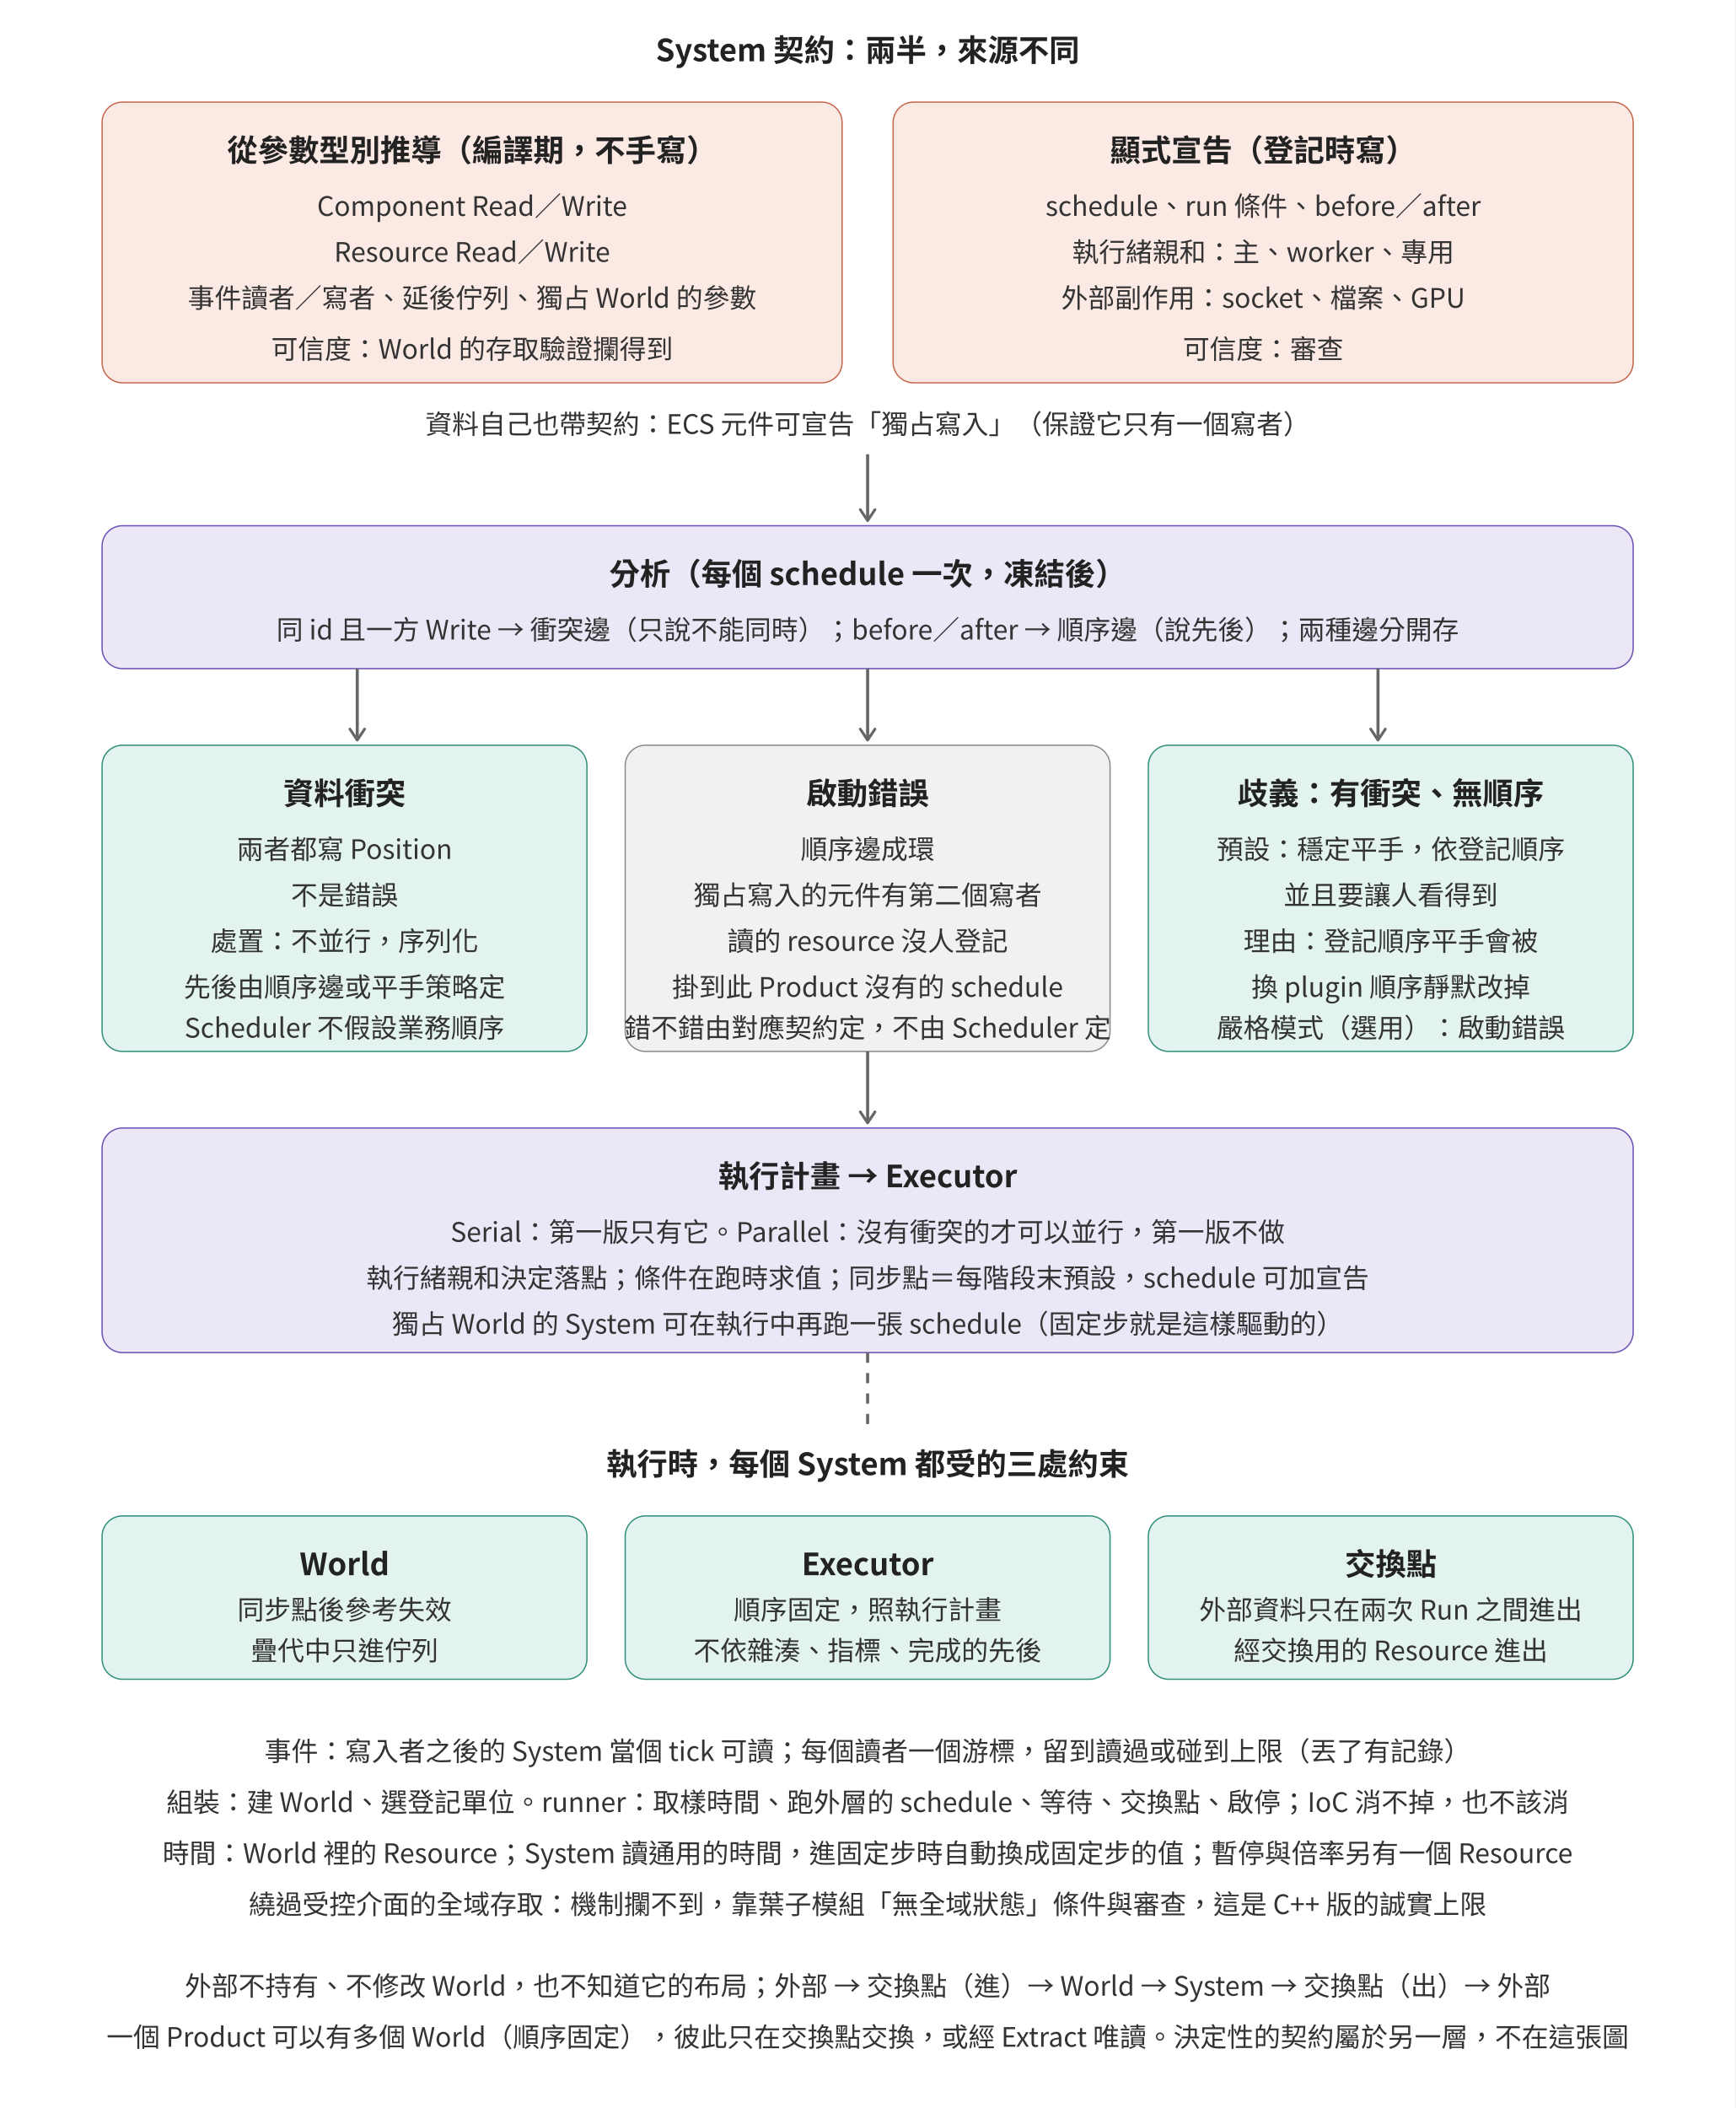
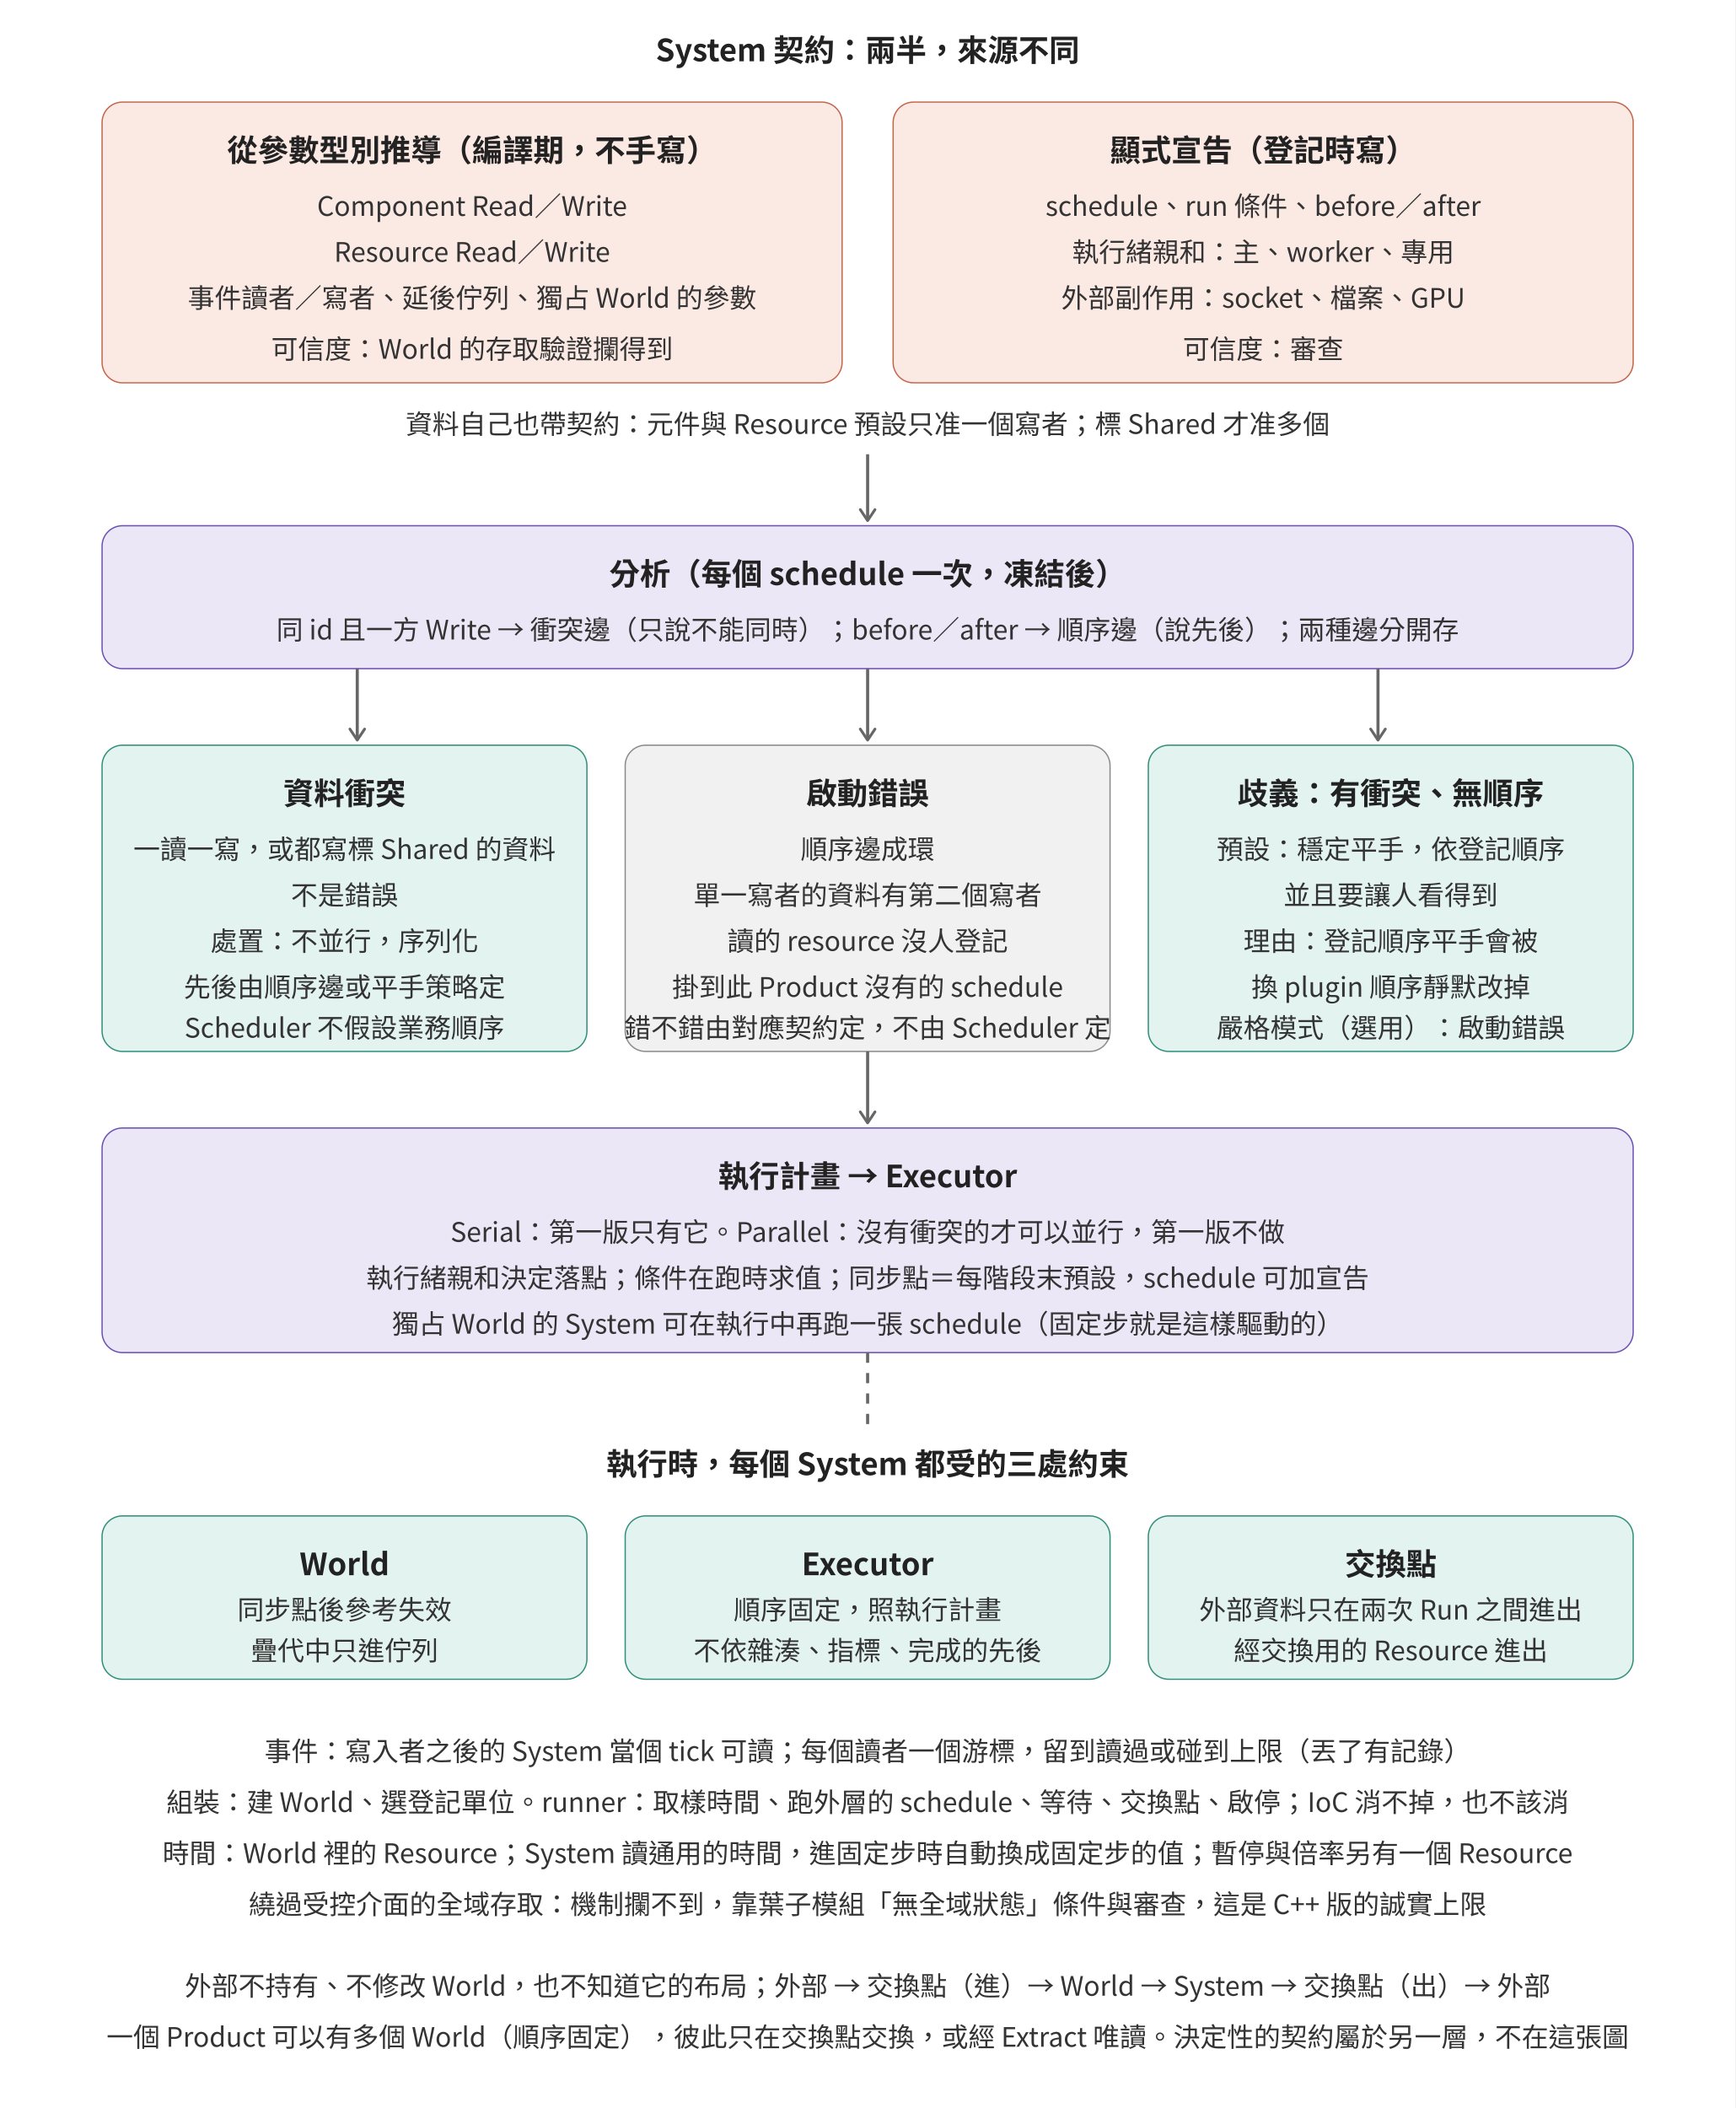
<svg xmlns="http://www.w3.org/2000/svg" width="680" viewBox="0 0 680 826" role="img">
  <style>
  svg { font-family: -apple-system, "Segoe UI", "Noto Sans CJK TC", "PingFang TC", sans-serif; }
  .c-coral  { fill: #fbe9e4; stroke: #c4654a; }
  .c-teal   { fill: #e3f3ef; stroke: #2f8f7a; }
  .c-purple { fill: #ece7f6; stroke: #6b4fb3; }
  .c-gray   { fill: #f1f1f1; stroke: #8a8a8a; }
  .th { fill: #222; stroke: none; font-size: 12px; font-weight: 600; }
  .ts { fill: #333; stroke: none; font-size: 10.5px; }
  .arr { stroke: #666; fill: none; stroke-width: 1.2; }
  rect[fill="none"] { fill: none; }
</style>
  <rect width="680" height="826" fill="#ffffff" />
  <defs>
    <marker id="a7" viewBox="0 0 10 10" refX="8" refY="5" markerWidth="6" markerHeight="6" orient="auto-start-reverse">
      <path d="M2 1L8 5L2 9" fill="none" stroke="#666" stroke-width="1.5" stroke-linecap="round" stroke-linejoin="round" />
    </marker>
  </defs>
  <text class="th" x="340" y="24" text-anchor="middle">System 契約：兩半，來源不同</text>
  <g class="c-coral">
    <rect x="40" y="40" width="290" height="110" rx="8" stroke-width="0.5" />
    <text class="th" x="185" y="58" text-anchor="middle" dominant-baseline="central">從參數型別推導（編譯期，不手寫）</text>
    <text class="ts" x="185" y="80" text-anchor="middle" dominant-baseline="central">Component Read／Write</text>
    <text class="ts" x="185" y="98" text-anchor="middle" dominant-baseline="central">Resource Read／Write</text>
    <text class="ts" x="185" y="116" text-anchor="middle" dominant-baseline="central">事件讀者／寫者、延後佇列、獨占 World 的參數</text>
    <text class="ts" x="185" y="136" text-anchor="middle" dominant-baseline="central">可信度：World 的存取驗證攔得到</text>
  </g>
  <g class="c-coral">
    <rect x="350" y="40" width="290" height="110" rx="8" stroke-width="0.5" />
    <text class="th" x="495" y="58" text-anchor="middle" dominant-baseline="central">顯式宣告（登記時寫）</text>
    <text class="ts" x="495" y="80" text-anchor="middle" dominant-baseline="central">schedule、run 條件、before／after</text>
    <text class="ts" x="495" y="98" text-anchor="middle" dominant-baseline="central">執行緒親和：主、worker、專用</text>
    <text class="ts" x="495" y="116" text-anchor="middle" dominant-baseline="central">外部副作用：socket、檔案、GPU</text>
    <text class="ts" x="495" y="136" text-anchor="middle" dominant-baseline="central">可信度：審查</text>
  </g>
-   <text class="ts" x="340" y="170" text-anchor="middle">資料自己也帶契約：ECS 元件可宣告「獨占寫入」（保證它只有一個寫者）</text>
+   <text class="ts" x="340" y="170" text-anchor="middle">資料自己也帶契約：元件與 Resource 預設只准一個寫者；標 Shared 才准多個</text>
  <line x1="340" y1="178" x2="340" y2="204" class="arr" marker-end="url(#a7)" />
  <g class="c-purple">
    <rect x="40" y="206" width="600" height="56" rx="8" stroke-width="0.5" />
    <text class="th" x="340" y="224" text-anchor="middle" dominant-baseline="central">分析（每個 schedule 一次，凍結後）</text>
    <text class="ts" x="340" y="246" text-anchor="middle" dominant-baseline="central">同 id 且一方 Write → 衝突邊（只說不能同時）；before／after → 順序邊（說先後）；兩種邊分開存</text>
  </g>
  <line x1="140" y1="262" x2="140" y2="290" class="arr" marker-end="url(#a7)" />
  <line x1="340" y1="262" x2="340" y2="290" class="arr" marker-end="url(#a7)" />
  <line x1="540" y1="262" x2="540" y2="290" class="arr" marker-end="url(#a7)" />
  <g class="c-teal">
    <rect x="40" y="292" width="190" height="120" rx="8" stroke-width="0.5" />
    <text class="th" x="135" y="310" text-anchor="middle" dominant-baseline="central">資料衝突</text>
-     <text class="ts" x="135" y="332" text-anchor="middle" dominant-baseline="central">兩者都寫 Position</text>
+     <text class="ts" x="135" y="332" text-anchor="middle" dominant-baseline="central">一讀一寫，或都寫標 Shared 的資料</text>
    <text class="ts" x="135" y="350" text-anchor="middle" dominant-baseline="central">不是錯誤</text>
    <text class="ts" x="135" y="368" text-anchor="middle" dominant-baseline="central">處置：不並行，序列化</text>
    <text class="ts" x="135" y="386" text-anchor="middle" dominant-baseline="central">先後由順序邊或平手策略定</text>
    <text class="ts" x="135" y="402" text-anchor="middle" dominant-baseline="central">Scheduler 不假設業務順序</text>
  </g>
  <g class="c-gray">
    <rect x="245" y="292" width="190" height="120" rx="8" stroke-width="0.5" />
    <text class="th" x="340" y="310" text-anchor="middle" dominant-baseline="central">啟動錯誤</text>
    <text class="ts" x="340" y="332" text-anchor="middle" dominant-baseline="central">順序邊成環</text>
-     <text class="ts" x="340" y="350" text-anchor="middle" dominant-baseline="central">獨占寫入的元件有第二個寫者</text>
+     <text class="ts" x="340" y="350" text-anchor="middle" dominant-baseline="central">單一寫者的資料有第二個寫者</text>
    <text class="ts" x="340" y="368" text-anchor="middle" dominant-baseline="central">讀的 resource 沒人登記</text>
    <text class="ts" x="340" y="386" text-anchor="middle" dominant-baseline="central">掛到此 Product 沒有的 schedule</text>
    <text class="ts" x="340" y="402" text-anchor="middle" dominant-baseline="central">錯不錯由對應契約定，不由 Scheduler 定</text>
  </g>
  <g class="c-teal">
    <rect x="450" y="292" width="190" height="120" rx="8" stroke-width="0.5" />
    <text class="th" x="545" y="310" text-anchor="middle" dominant-baseline="central">歧義：有衝突、無順序</text>
    <text class="ts" x="545" y="332" text-anchor="middle" dominant-baseline="central">預設：穩定平手，依登記順序</text>
    <text class="ts" x="545" y="350" text-anchor="middle" dominant-baseline="central">並且要讓人看得到</text>
    <text class="ts" x="545" y="368" text-anchor="middle" dominant-baseline="central">理由：登記順序平手會被</text>
    <text class="ts" x="545" y="386" text-anchor="middle" dominant-baseline="central">換 plugin 順序靜默改掉</text>
    <text class="ts" x="545" y="402" text-anchor="middle" dominant-baseline="central">嚴格模式（選用）：啟動錯誤</text>
  </g>
  <line x1="340" y1="412" x2="340" y2="440" class="arr" marker-end="url(#a7)" />
  <g class="c-purple">
    <rect x="40" y="442" width="600" height="88" rx="8" stroke-width="0.5" />
    <text class="th" x="340" y="460" text-anchor="middle" dominant-baseline="central">執行計畫 → Executor</text>
    <text class="ts" x="340" y="482" text-anchor="middle" dominant-baseline="central">Serial：第一版只有它。Parallel：沒有衝突的才可以並行，第一版不做</text>
    <text class="ts" x="340" y="500" text-anchor="middle" dominant-baseline="central">執行緒親和決定落點；條件在跑時求值；同步點＝每階段末預設，schedule 可加宣告</text>
    <text class="ts" x="340" y="518" text-anchor="middle" dominant-baseline="central">獨占 World 的 System 可在執行中再跑一張 schedule（固定步就是這樣驅動的）</text>
  </g>
  <line x1="340" y1="530" x2="340" y2="558" class="arr" stroke-dasharray="4 4" />
  <text class="th" x="340" y="578" text-anchor="middle">執行時，每個 System 都受的三處約束</text>
  <g class="c-teal">
    <rect x="40" y="594" width="190" height="64" rx="8" stroke-width="0.5" />
    <text class="th" x="135" y="612" text-anchor="middle" dominant-baseline="central">World</text>
    <text class="ts" x="135" y="630" text-anchor="middle" dominant-baseline="central">同步點後參考失效</text>
    <text class="ts" x="135" y="646" text-anchor="middle" dominant-baseline="central">疊代中只進佇列</text>
  </g>
  <g class="c-teal">
    <rect x="245" y="594" width="190" height="64" rx="8" stroke-width="0.5" />
    <text class="th" x="340" y="612" text-anchor="middle" dominant-baseline="central">Executor</text>
    <text class="ts" x="340" y="630" text-anchor="middle" dominant-baseline="central">順序固定，照執行計畫</text>
    <text class="ts" x="340" y="646" text-anchor="middle" dominant-baseline="central">不依雜湊、指標、完成的先後</text>
  </g>
  <g class="c-teal">
    <rect x="450" y="594" width="190" height="64" rx="8" stroke-width="0.5" />
    <text class="th" x="545" y="612" text-anchor="middle" dominant-baseline="central">交換點</text>
    <text class="ts" x="545" y="630" text-anchor="middle" dominant-baseline="central">外部資料只在兩次 Run 之間進出</text>
    <text class="ts" x="545" y="646" text-anchor="middle" dominant-baseline="central">經交換用的 Resource 進出</text>
  </g>
  <text class="ts" x="340" y="690" text-anchor="middle">事件：寫入者之後的 System 當個 tick 可讀；每個讀者一個游標，留到讀過或碰到上限（丟了有記錄）</text>
  <text class="ts" x="340" y="710" text-anchor="middle">組裝：建 World、選登記單位。runner：取樣時間、跑外層的 schedule、等待、交換點、啟停；IoC 消不掉，也不該消</text>
  <text class="ts" x="340" y="730" text-anchor="middle">時間：World 裡的 Resource；System 讀通用的時間，進固定步時自動換成固定步的值；暫停與倍率另有一個 Resource</text>
  <text class="ts" x="340" y="750" text-anchor="middle">繞過受控介面的全域存取：機制攔不到，靠葉子模組「無全域狀態」條件與審查，這是 C++ 版的誠實上限</text>
  <text class="ts" x="340" y="782" text-anchor="middle">外部不持有、不修改 World，也不知道它的布局；外部 → 交換點（進）→ World → System → 交換點（出）→ 外部</text>
  <text class="ts" x="340" y="802" text-anchor="middle">一個 Product 可以有多個 World（順序固定），彼此只在交換點交換，或經 Extract 唯讀。決定性的契約屬於另一層，不在這張圖</text>
</svg>
